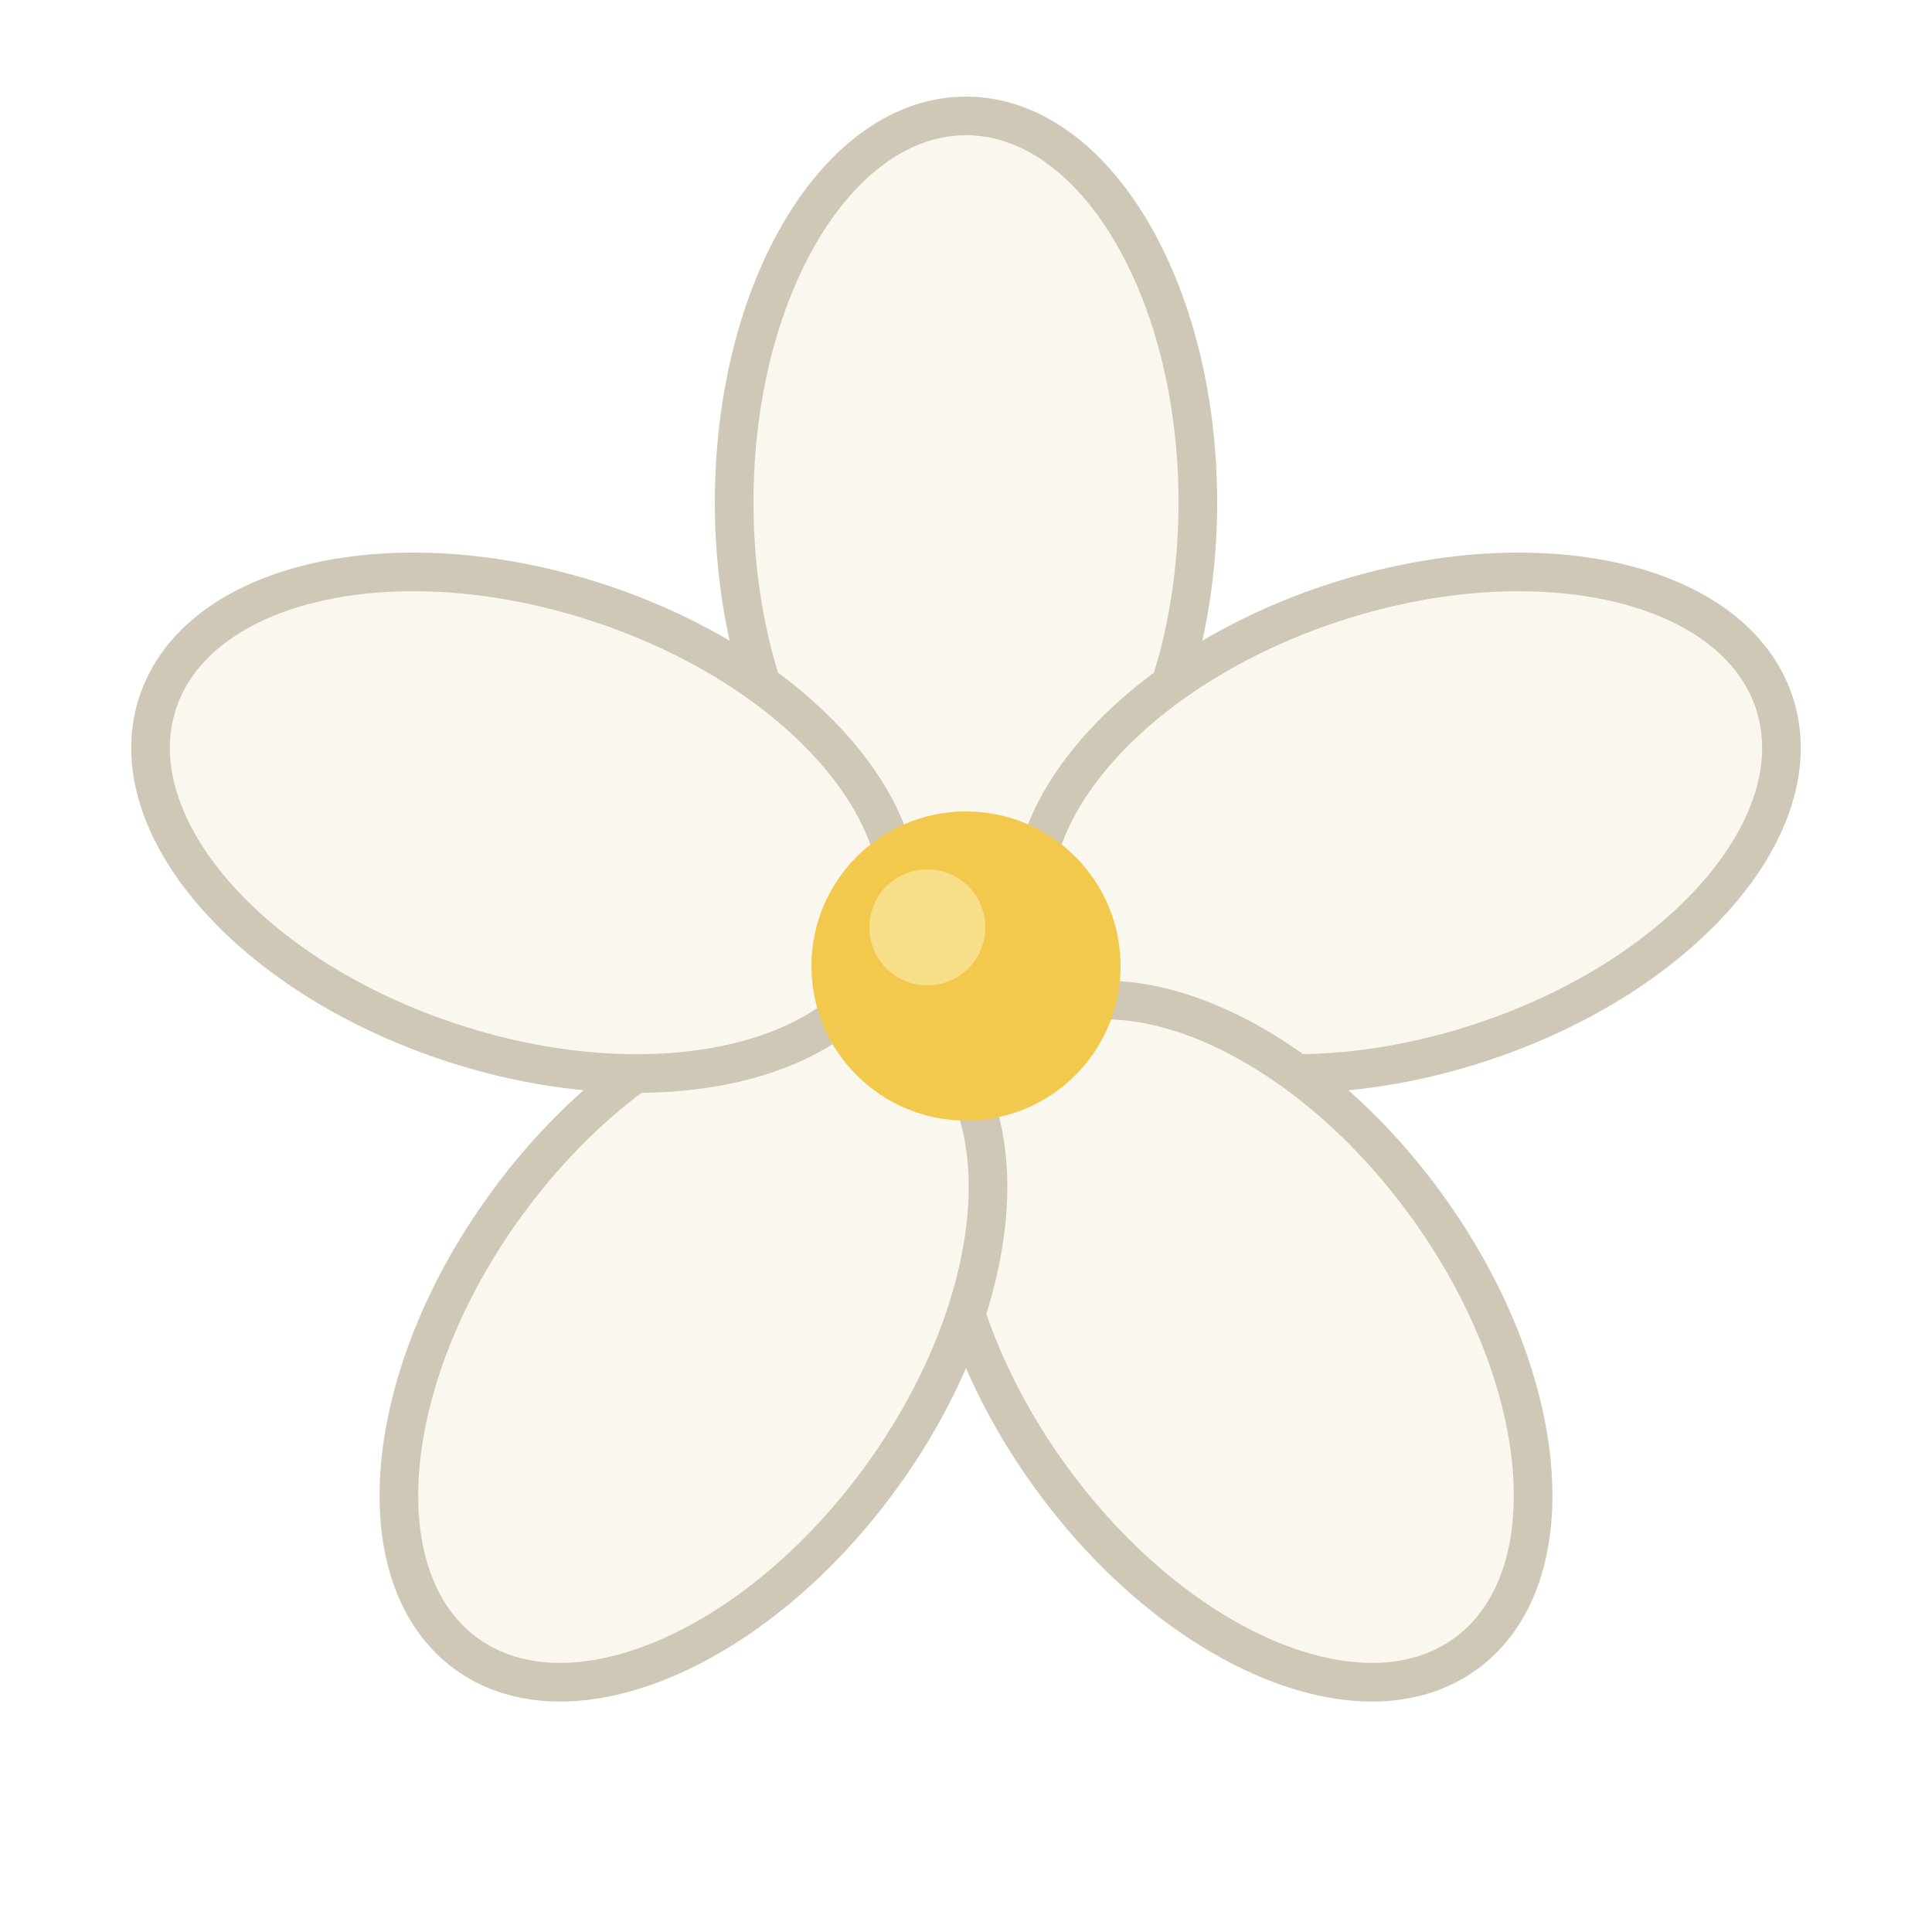
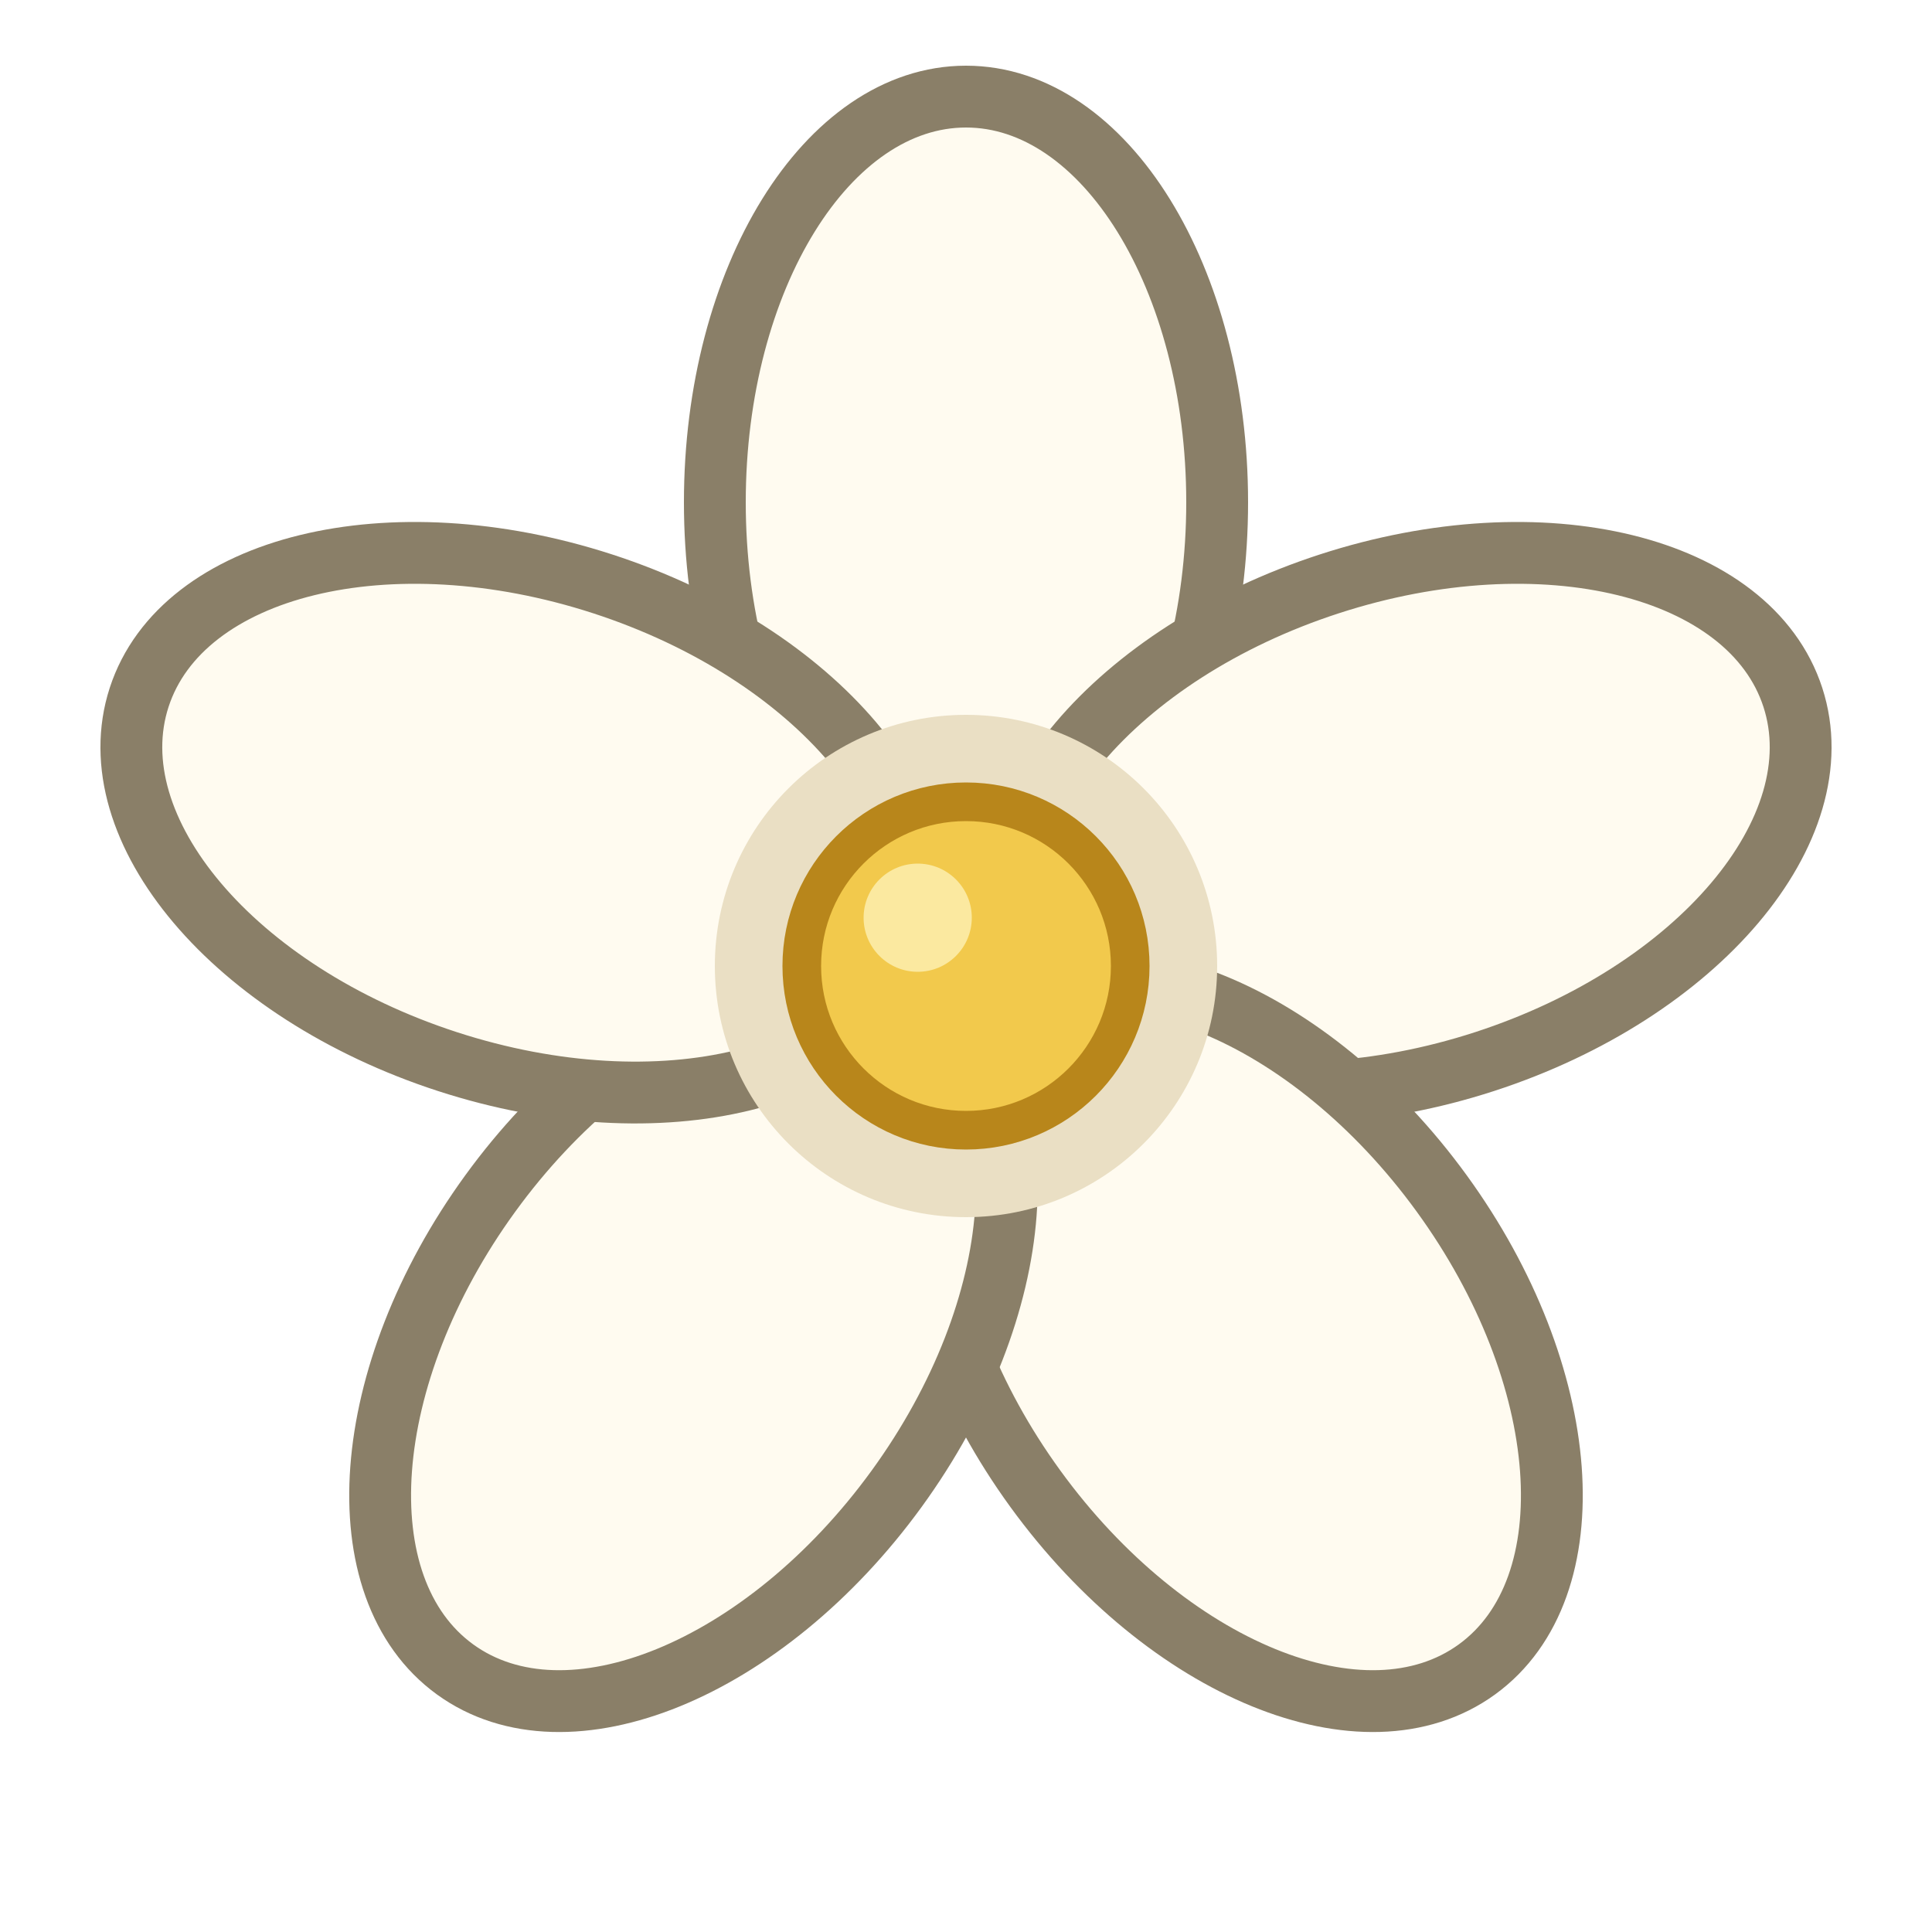
<svg xmlns="http://www.w3.org/2000/svg" viewBox="0 0 100 100">
-   <g fill="#FAF7EE" stroke="#CFC8B6" stroke-width="2">
-     <ellipse cx="50" cy="26" rx="12" ry="20" transform="rotate(0 50 50)" />
-     <ellipse cx="50" cy="26" rx="12" ry="20" transform="rotate(72 50 50)" />
-     <ellipse cx="50" cy="26" rx="12" ry="20" transform="rotate(144 50 50)" />
-     <ellipse cx="50" cy="26" rx="12" ry="20" transform="rotate(216 50 50)" />
-     <ellipse cx="50" cy="26" rx="12" ry="20" transform="rotate(288 50 50)" />
+   <g fill="#FFFBF0" stroke="#8A7F68" stroke-width="3.2">
+     <ellipse cx="50" cy="26" rx="13" ry="21" transform="rotate(0 50 50)" />
+     <ellipse cx="50" cy="26" rx="13" ry="21" transform="rotate(72 50 50)" />
+     <ellipse cx="50" cy="26" rx="13" ry="21" transform="rotate(144 50 50)" />
+     <ellipse cx="50" cy="26" rx="13" ry="21" transform="rotate(216 50 50)" />
+     <ellipse cx="50" cy="26" rx="13" ry="21" transform="rotate(288 50 50)" />
  </g>
-   <circle cx="50" cy="50" r="8" fill="#F2C94C" />
-   <circle cx="48" cy="48" r="3" fill="#F8E08A" />
+   <circle cx="50" cy="50" r="13" fill="#EADFC4" />
+   <circle cx="50" cy="50" r="8.5" fill="#F2C94C" stroke="#B8861B" stroke-width="2" />
+   <circle cx="47.5" cy="47.5" r="2.8" fill="#FBE9A0" />
</svg>
